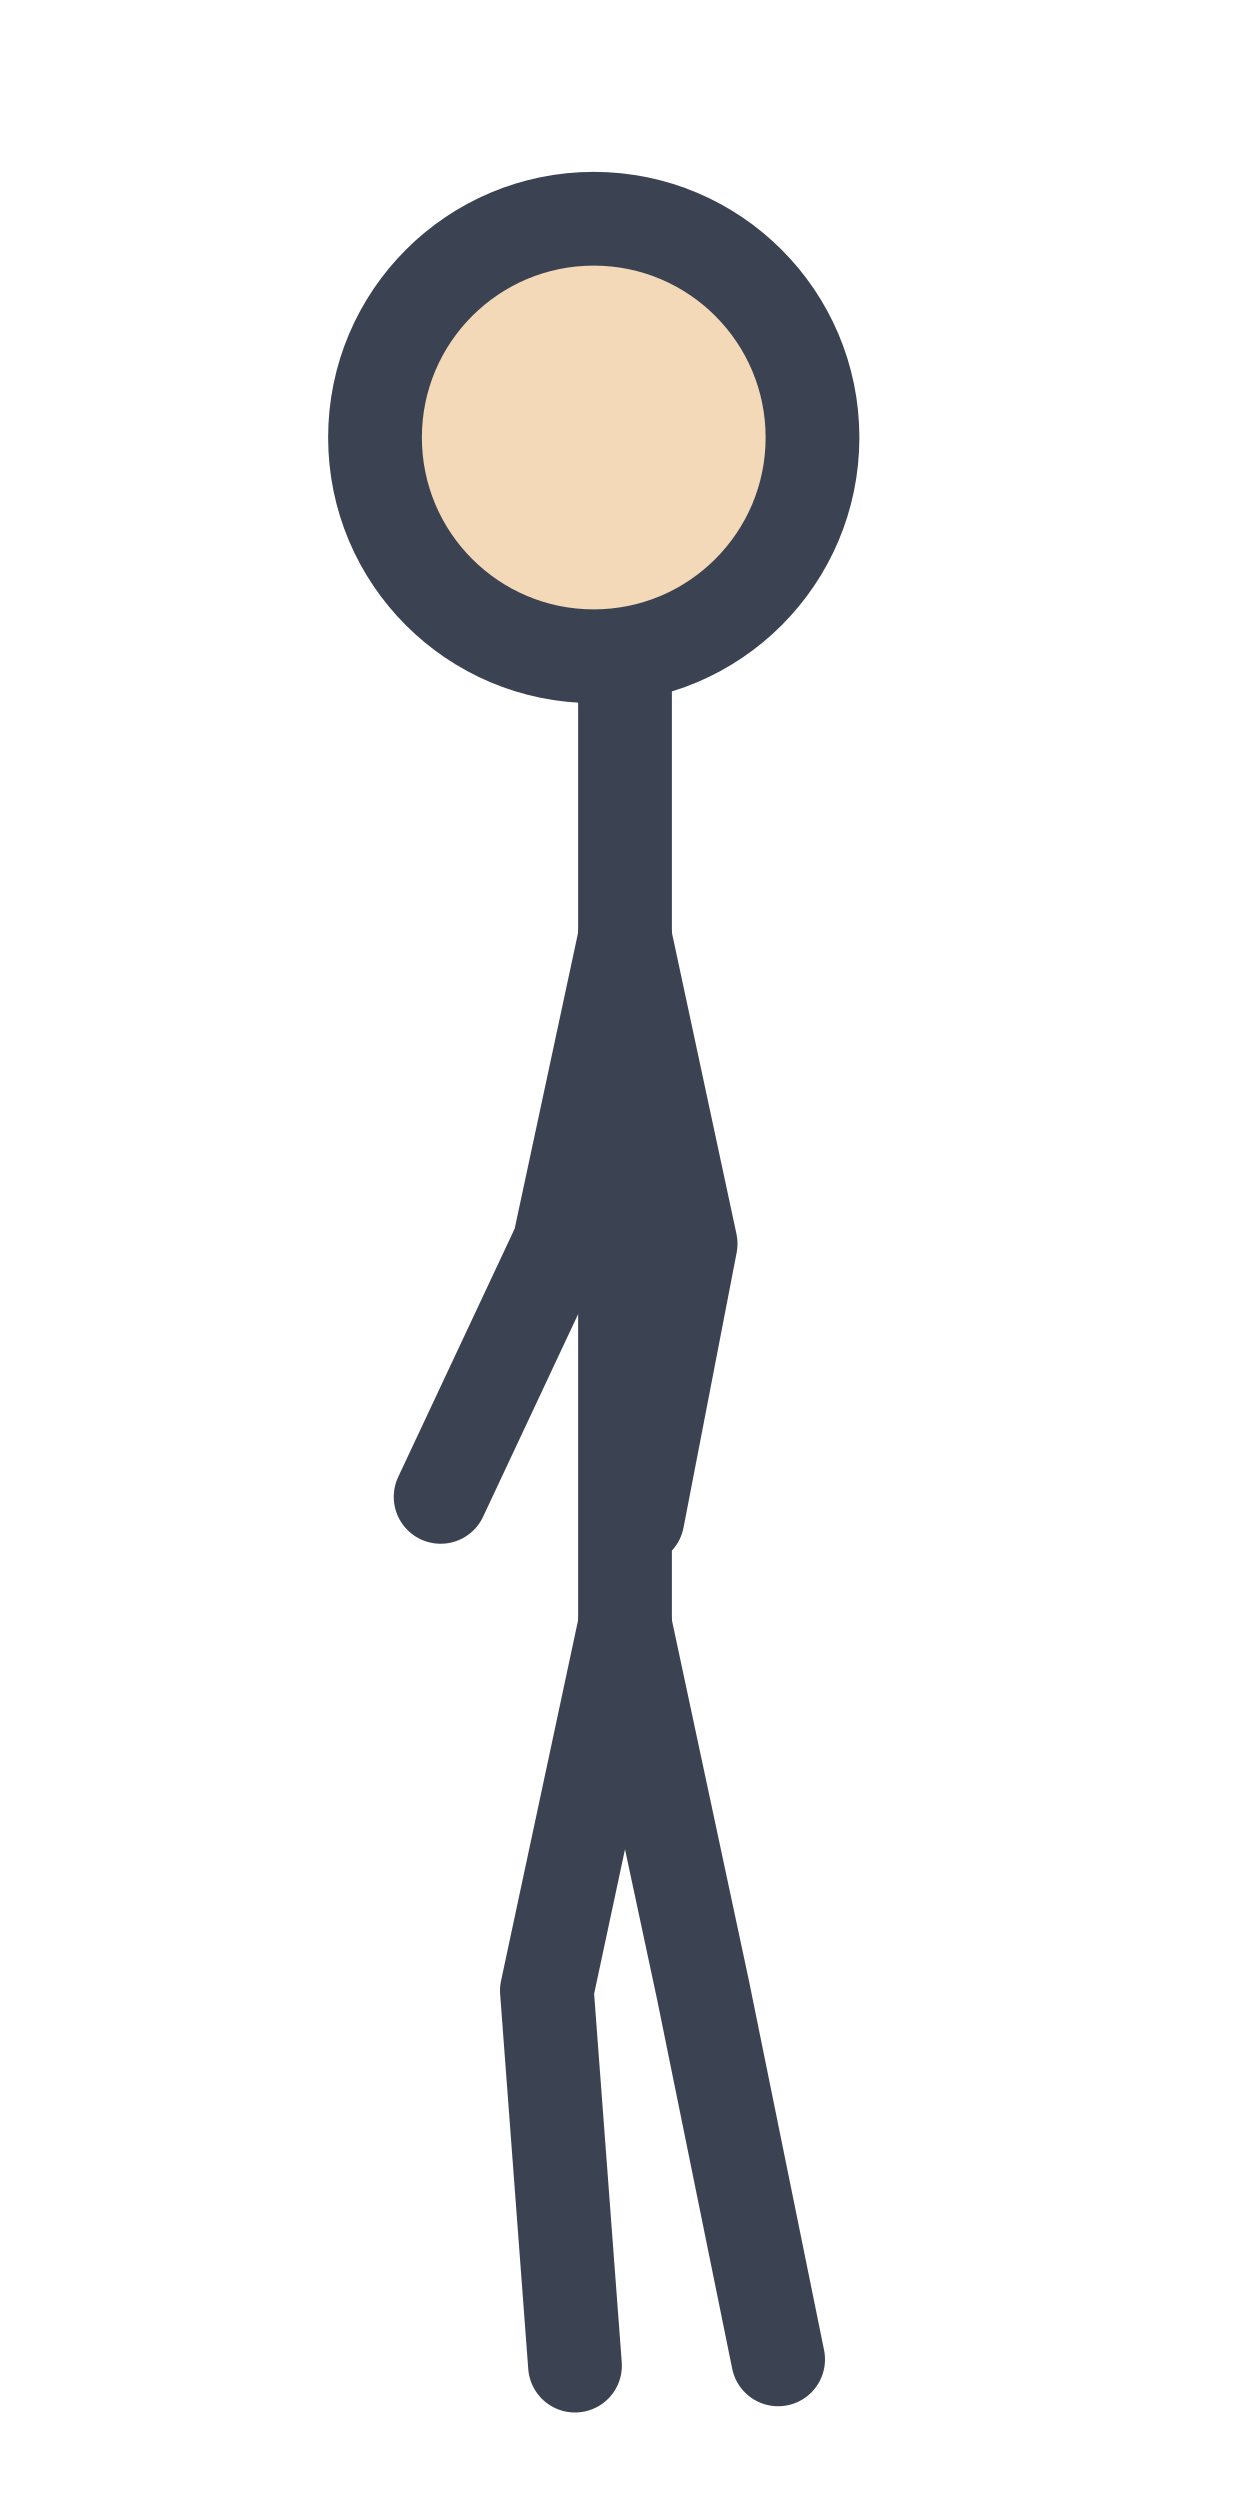
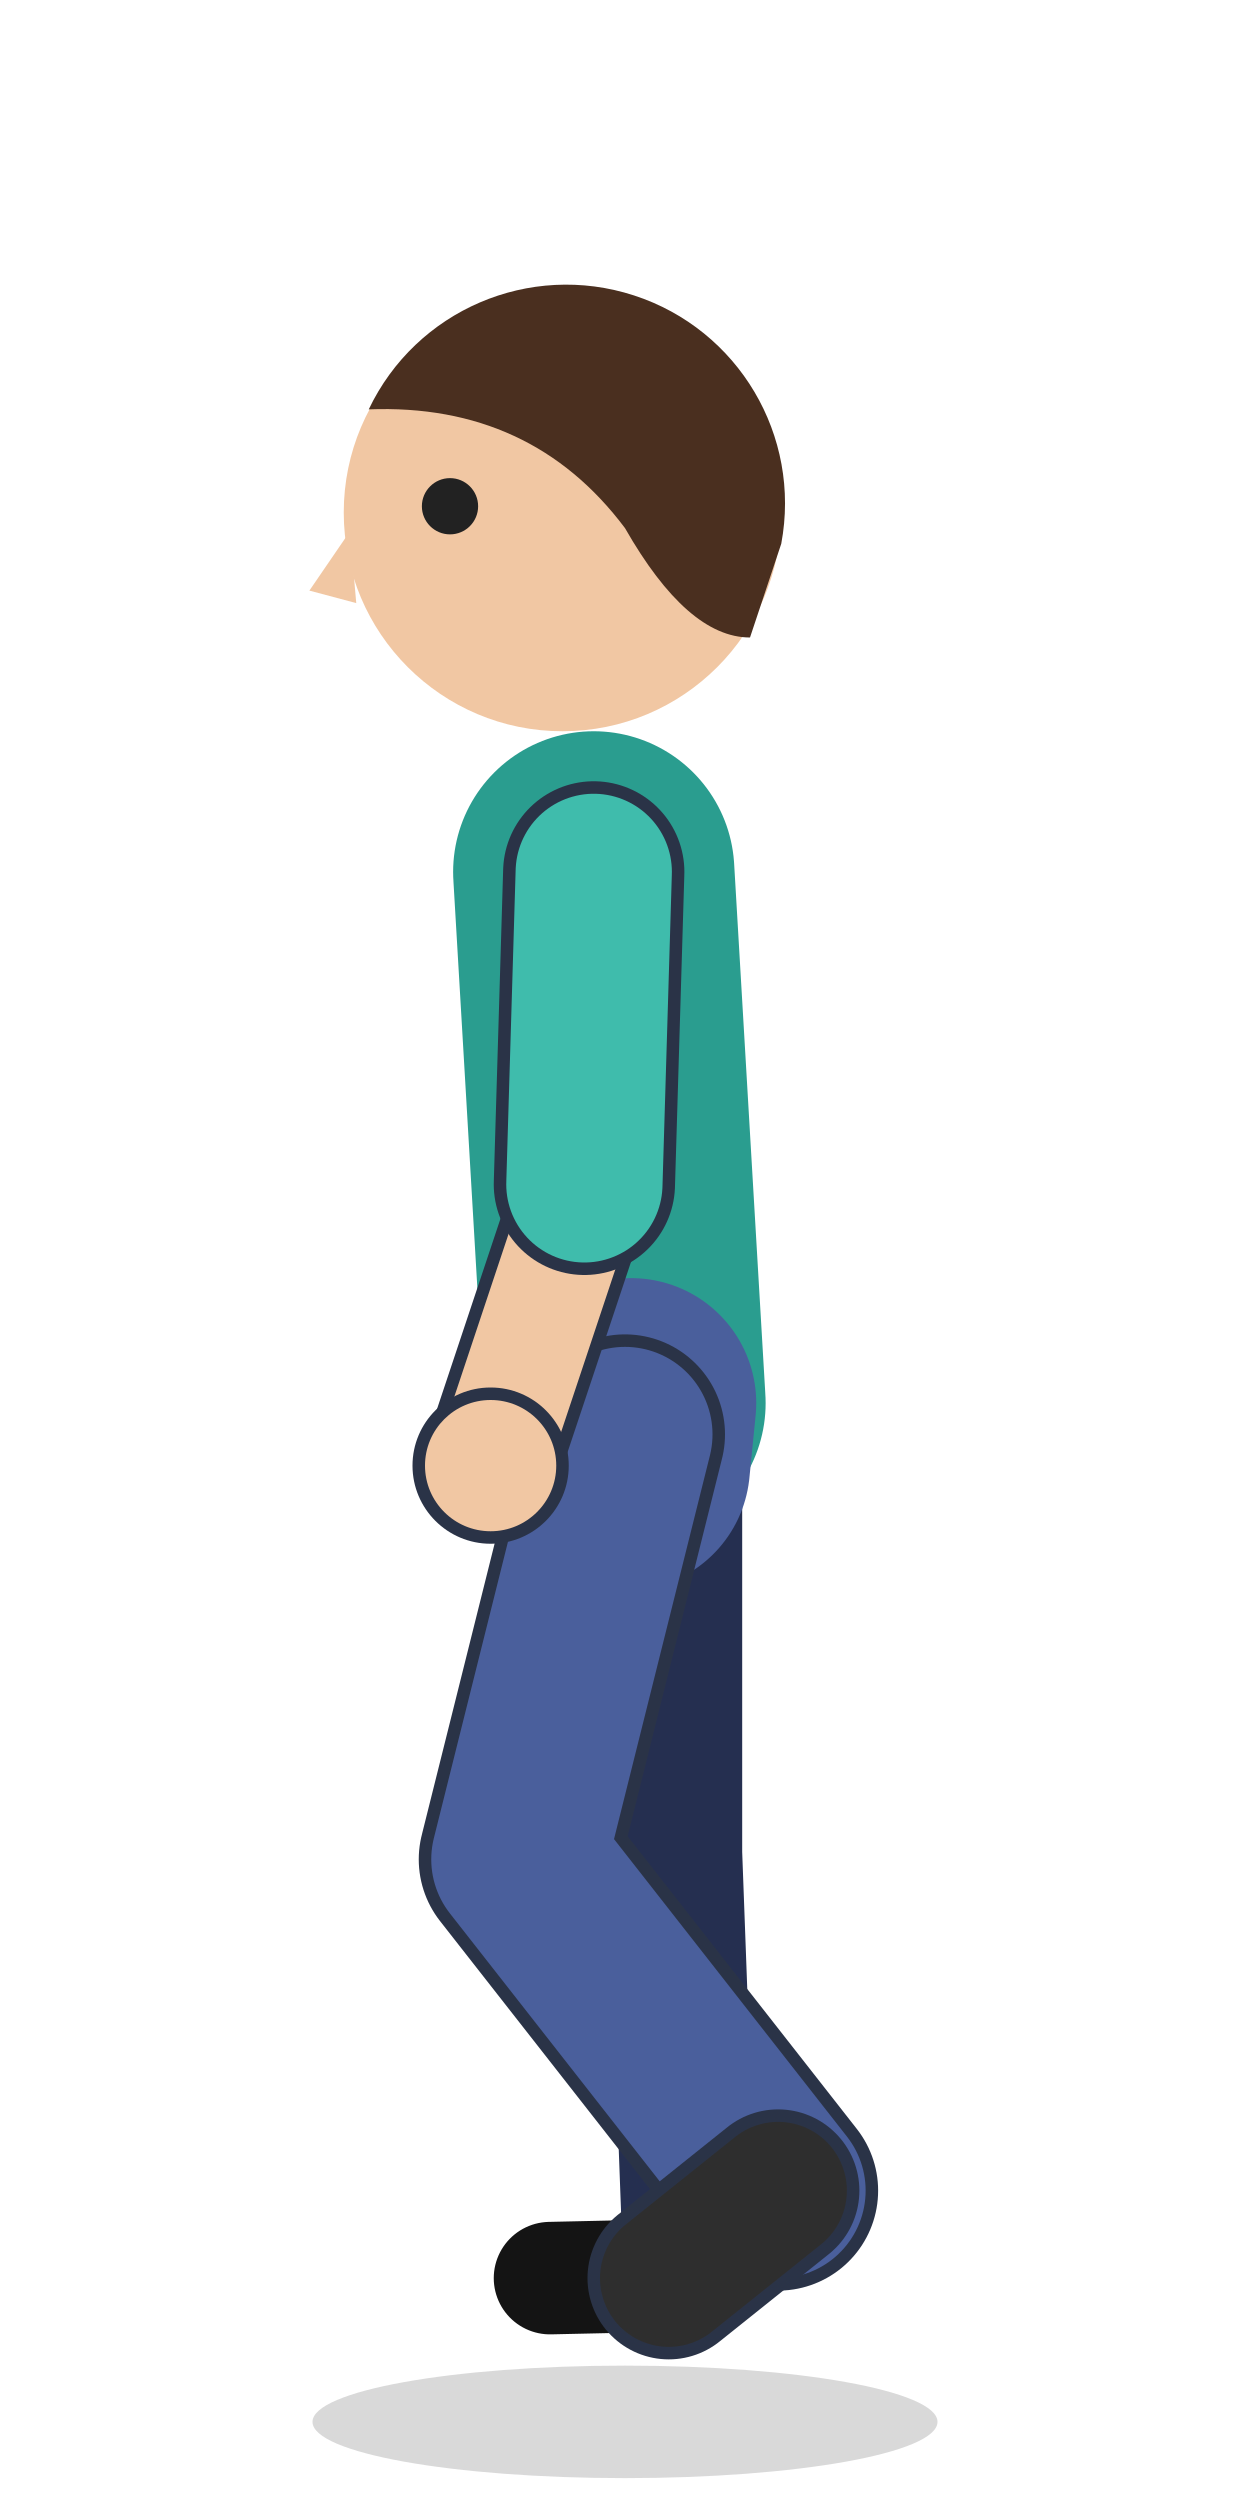
<svg xmlns="http://www.w3.org/2000/svg" viewBox="0 0 40 80">
-   <g transform="translate(40,0) scale(-1,1)" fill="none" stroke="#3b4252" stroke-width="3" stroke-linecap="round" stroke-linejoin="round">
-     <circle cx="21" cy="14" r="7" fill="#f4d9b8" />
-     <line x1="20" y1="22" x2="20" y2="52" />
-     <polyline points="20,52 17.5,63.7 15.1,75.5" />
-     <polyline points="20,30 22.1,39.8 25.9,47.9" />
-     <polyline points="20,52 22.5,63.7 21.6,75.7" />
-     <polyline points="20,30 17.9,39.8 19.6,48.6" />
+   <g transform="matrix(-1 0 0 1 40 0)" fill="none" stroke-linecap="round" stroke-linejoin="round">
+     <ellipse cx="20" cy="77.5" rx="10" ry="1.8" fill="#000" fill-opacity="0.15" stroke="none" />
+     <polyline points="19.4,37.3 22,46.4" stroke="#c8946c" stroke-width="2.8" />
+     <circle cx="22" cy="46.4" r="1.7" fill="#c8946c" stroke="none" />
+     <polyline points="19.4,27.3 19.4,37.3" stroke="#176358" stroke-width="3.9" />
+     <polyline points="18.4,45.3 18.4,59.3 17.9,72.8" stroke="#252f50" stroke-width="4.3" />
+     <polyline points="17.9,72.8 22.4,72.9" stroke="#141414" stroke-width="3.6" />
+     <polyline points="20,44.9 21,27.9" stroke="#2a9d8f" stroke-width="9" />
+     <line x1="19.8" y1="44.9" x2="20" y2="46.9" stroke="#4a5f9c" stroke-width="8" />
+     <polyline points="20,45.9 23.4,59.5 15.1,70.1" stroke="#2a3347" stroke-width="6.4" />
+     <polyline points="20,45.9 23.4,59.5 15.1,70.1" stroke="#4a5f9c" stroke-width="5.6" />
+     <polyline points="15.1,70.1 18.6,72.9" stroke="#2a3347" stroke-width="5.2" />
+     <polyline points="15.1,70.1 18.6,72.9" stroke="#2e2e2e" stroke-width="4.4" />
+     <circle cx="22" cy="16.4" r="7" fill="#f1c7a3" stroke="none" />
+     <path d="M15,17.4 A7,7 0 0 1 28.2,13.1 Q23,12.9 20,16.9 Q18,20.4 16,20.4 Z" fill="#4a2f1f" stroke="none" />
+     <circle cx="25.6" cy="16.2" r="0.9" fill="#222" stroke="none" />
+     <path d="M28.8,17 l1.3,1.9 l-1.5,0.4" fill="#f1c7a3" stroke="none" />
+     <polyline points="21.3,37.9 24.3,46.9" stroke="#2a3347" stroke-width="4.4" />
+     <polyline points="21.3,37.9 24.3,46.9" stroke="#f1c7a3" stroke-width="3.6" />
+     <circle cx="24.3" cy="46.9" r="2.5" fill="#2a3347" stroke="none" />
+     <circle cx="24.3" cy="46.9" r="2.1" fill="#f1c7a3" stroke="none" />
+     <polyline points="21,27.9 21.3,37.9" stroke="#2a3347" stroke-width="5.8" />
+     <polyline points="21,27.9 21.3,37.9" stroke="#3fbcac" stroke-width="5" />
  </g>
</svg>
